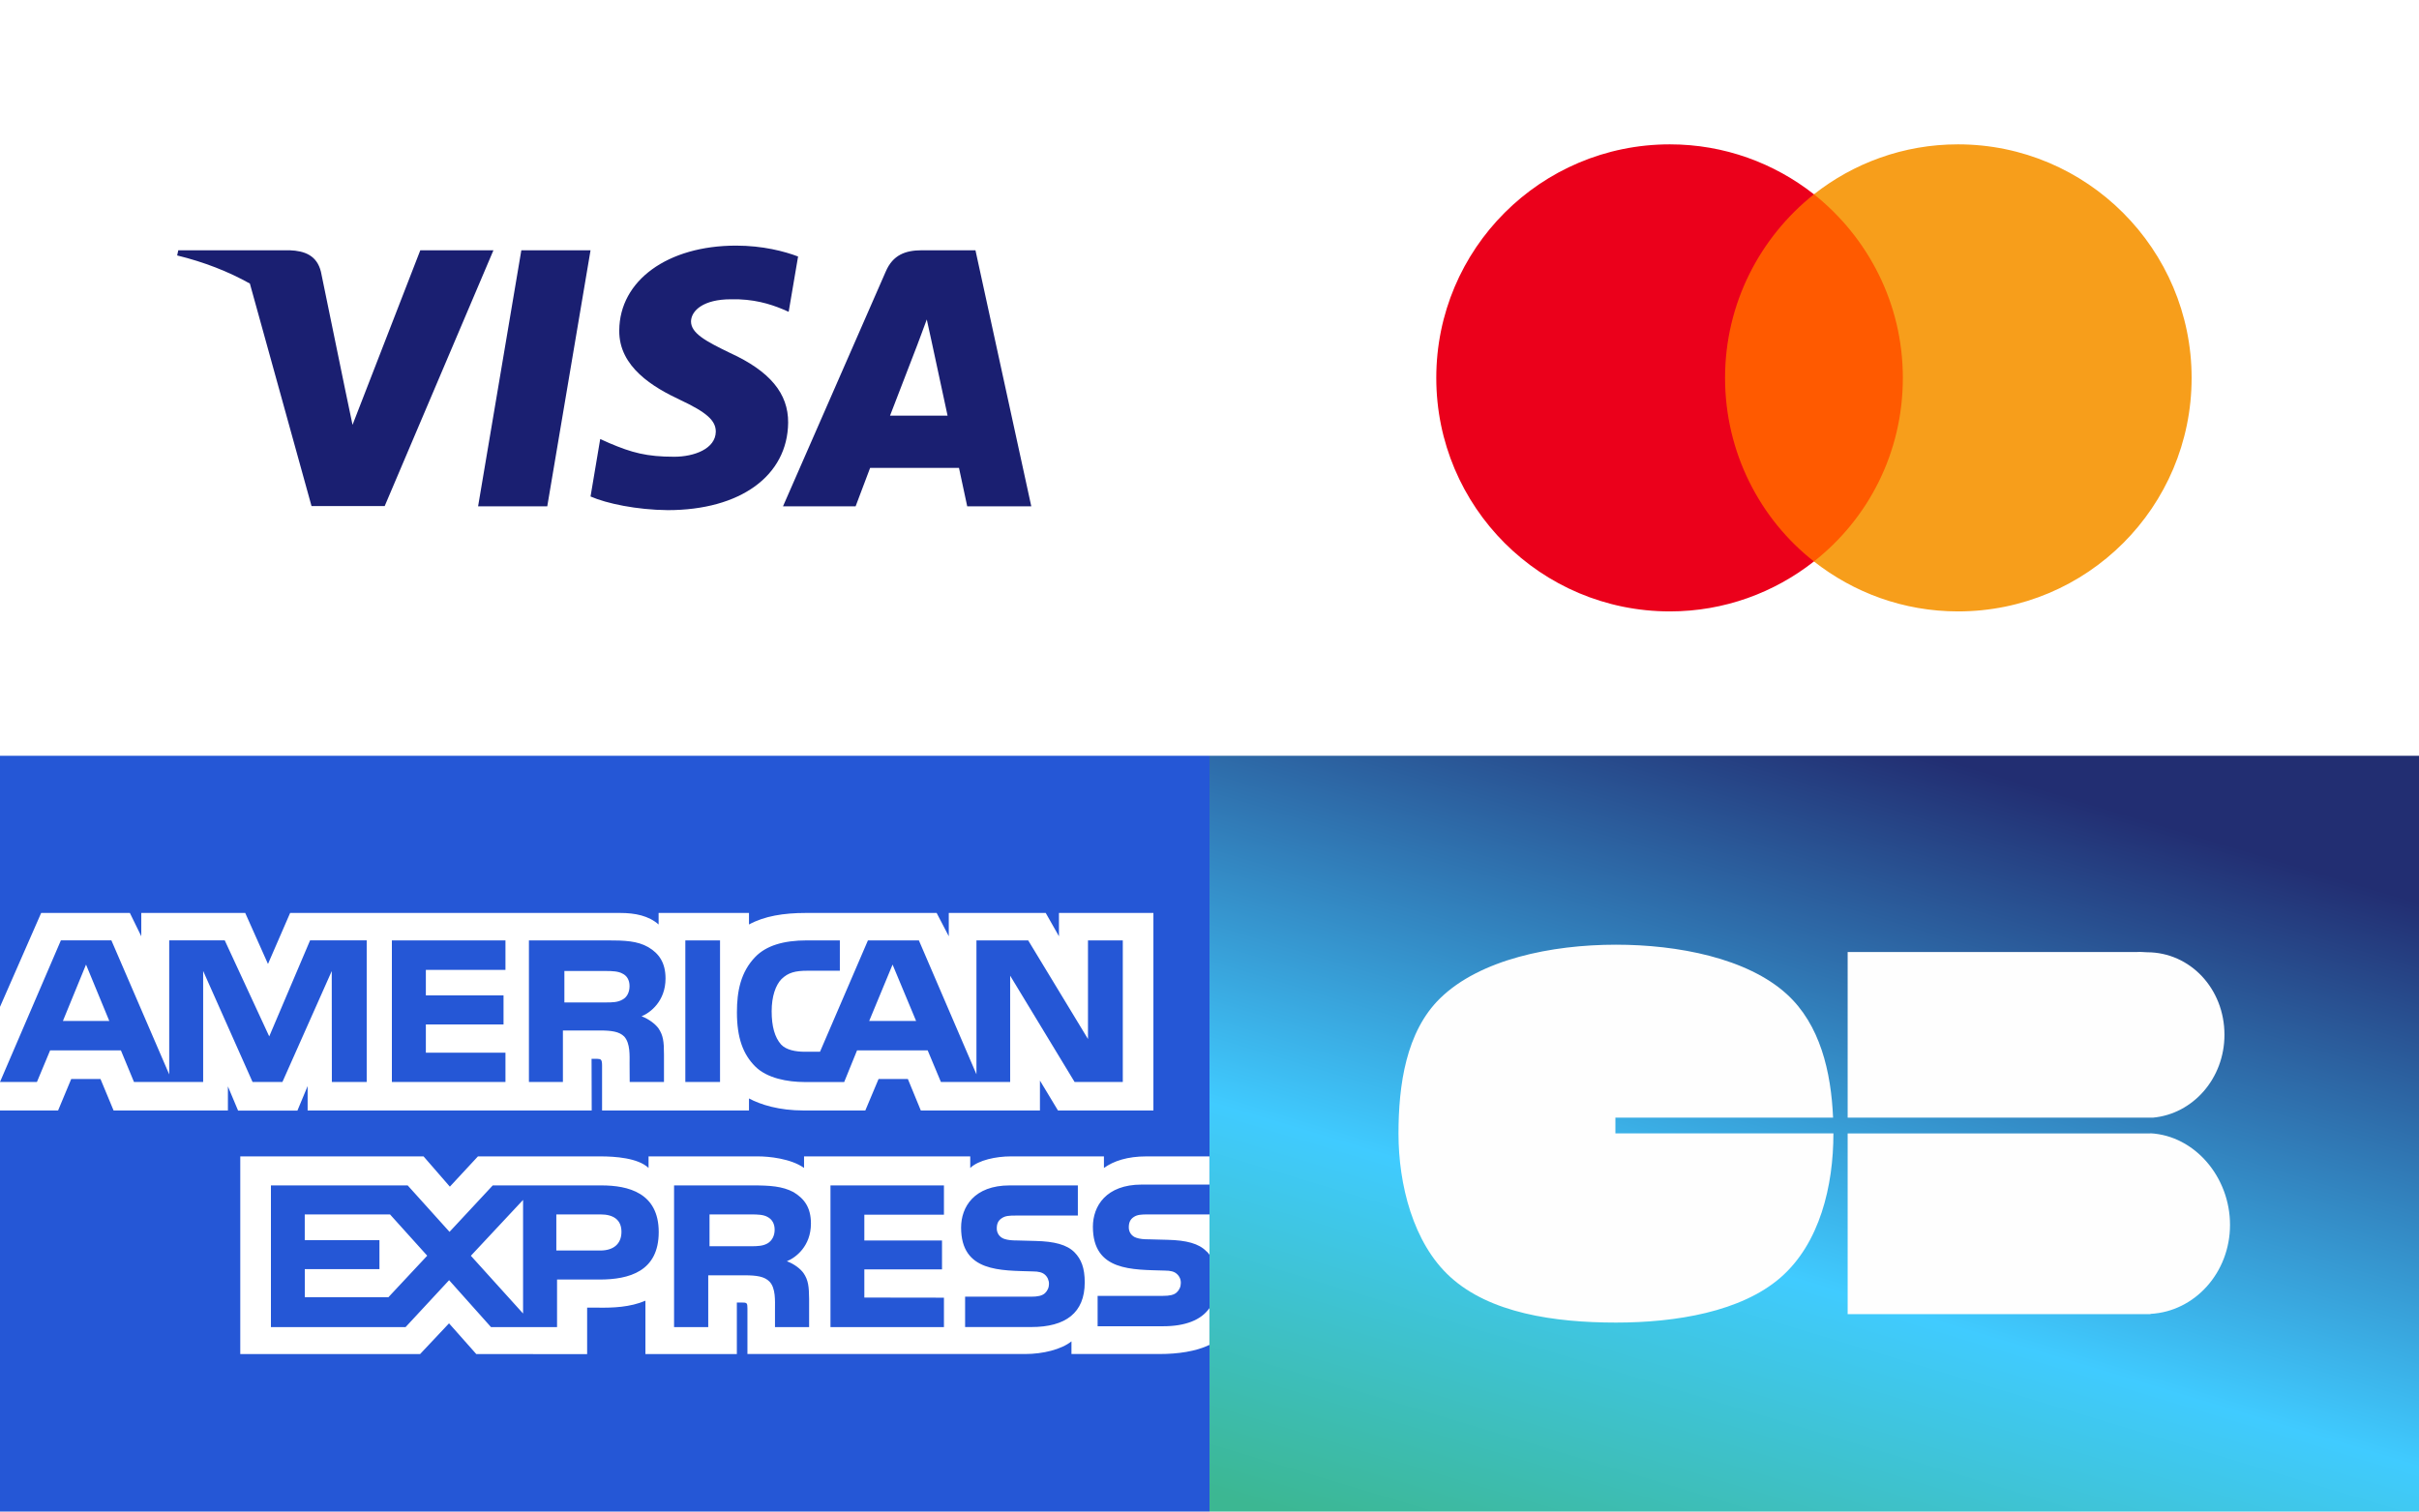
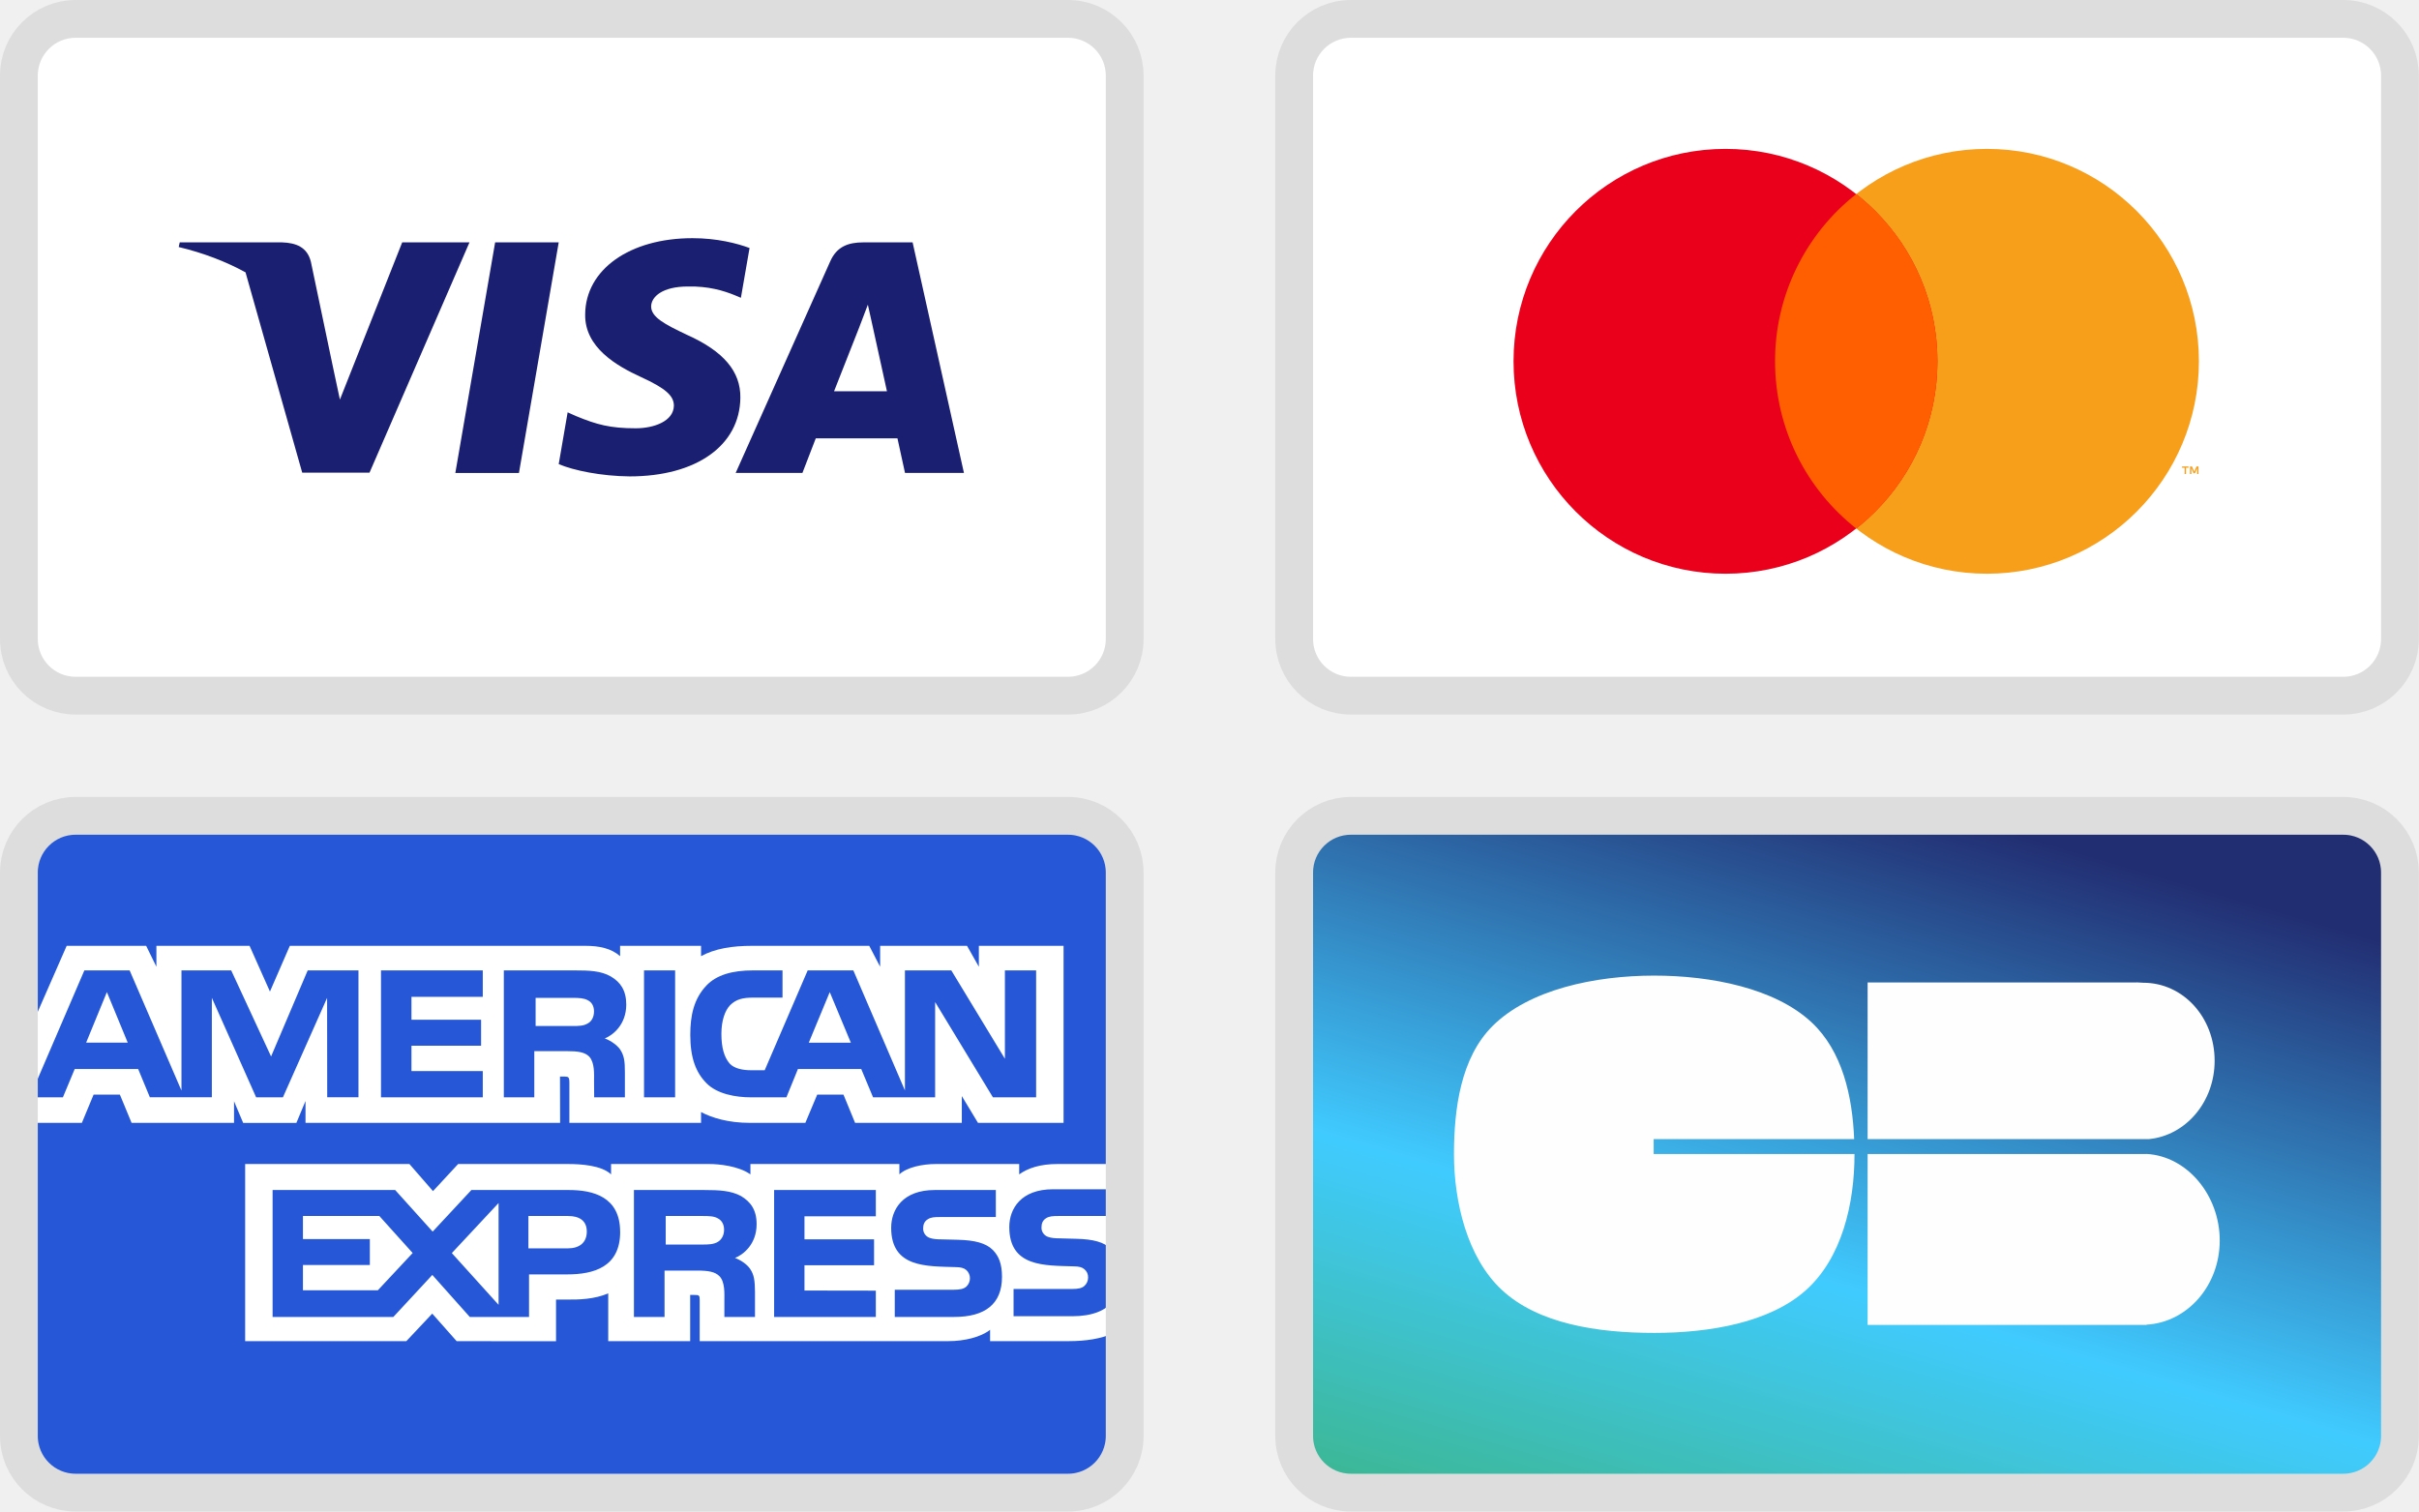
<svg xmlns="http://www.w3.org/2000/svg" width="64" height="40" viewBox="0 0 64 40" fill="none">
-   <g clip-path="url(#clip0_18_3015)">
-     <rect width="64" height="40" fill="white" />
-     <rect width="32" height="20" fill="white" />
-     <path fill-rule="evenodd" clip-rule="evenodd" d="M19.473 6.5C20.181 6.5 20.754 6.651 21.115 6.788L20.866 8.252L20.701 8.18C20.369 8.043 19.932 7.906 19.337 7.92C18.614 7.92 18.29 8.216 18.282 8.504C18.282 8.821 18.675 9.03 19.315 9.34C20.37 9.823 20.859 10.414 20.852 11.186C20.837 12.591 19.586 13.5 17.665 13.5C16.844 13.492 16.053 13.326 15.624 13.139L15.88 11.618L16.121 11.726C16.716 11.979 17.108 12.087 17.838 12.087C18.366 12.087 18.931 11.877 18.938 11.424C18.938 11.128 18.697 10.912 17.989 10.58C17.296 10.255 16.369 9.715 16.384 8.742C16.392 7.423 17.665 6.5 19.473 6.5ZM12.649 13.399H14.479L15.624 6.623H13.793L12.649 13.399ZM24.392 6.623H25.808L27.285 13.399H25.59C25.59 13.399 25.424 12.62 25.372 12.382H23.021L22.637 13.399H20.716L23.435 7.185C23.624 6.745 23.955 6.623 24.392 6.623ZM24.279 9.103C24.279 9.103 23.699 10.609 23.548 10.999H25.07C24.995 10.66 24.648 9.038 24.648 9.038L24.52 8.454C24.466 8.604 24.388 8.811 24.336 8.95C24.3 9.045 24.276 9.109 24.279 9.103ZM7.662 6.623H4.717L4.687 6.76C5.405 6.935 6.048 7.189 6.611 7.504L8.242 13.392H10.178L13.055 6.623H11.12L9.327 11.243L9.131 10.306L8.491 7.192C8.385 6.76 8.061 6.637 7.662 6.623Z" fill="#1A1F71" />
-     <rect width="32" height="20" transform="translate(0 20)" fill="#2557D6" />
-     <path fill-rule="evenodd" clip-rule="evenodd" d="M0 29.387H1.537L1.884 28.555H2.659L3.005 29.387H6.03V28.75L6.299 29.39H7.869L8.139 28.741V29.387H15.655L15.651 28.02H15.797C15.899 28.024 15.929 28.033 15.929 28.201V29.387H19.816V29.069C20.129 29.236 20.617 29.387 21.259 29.387H22.894L23.244 28.555H24.02L24.362 29.387H27.514V28.596L27.991 29.387H30.516V24.16H28.017V24.777L27.667 24.16H25.102V24.777L24.781 24.16H21.317C20.737 24.16 20.227 24.241 19.816 24.465V24.16H17.425V24.465C17.163 24.234 16.806 24.16 16.409 24.16H7.676L7.09 25.51L6.488 24.16H3.738V24.777L3.436 24.16H1.089L0 26.645V29.387ZM9.702 28.633H8.78L8.777 25.698L7.472 28.633H6.682L5.375 25.695V28.633H3.545L3.199 27.797H1.326L0.977 28.633H0L1.611 24.885H2.947L4.477 28.433V24.885H5.946L7.123 27.427L8.204 24.885H9.702L9.702 28.633ZM2.892 27.019L2.276 25.526L1.664 27.019L2.892 27.019ZM13.373 28.633H10.368V24.886H13.373V25.666H11.267V26.341H13.322V27.11H11.267V27.858H13.373V28.633ZM17.608 25.895C17.608 26.492 17.207 26.801 16.974 26.894C17.17 26.968 17.338 27.1 17.419 27.21C17.546 27.396 17.567 27.562 17.567 27.897V28.633H16.66L16.657 28.161C16.657 27.935 16.678 27.611 16.515 27.43C16.383 27.299 16.183 27.27 15.859 27.27H14.893V28.633H13.994V24.886H16.063C16.523 24.886 16.861 24.898 17.152 25.065C17.437 25.233 17.608 25.477 17.608 25.895ZM16.47 26.452C16.346 26.526 16.201 26.528 16.025 26.528H14.932V25.696H16.04C16.197 25.696 16.36 25.703 16.467 25.764C16.584 25.818 16.656 25.934 16.656 26.095C16.656 26.259 16.587 26.391 16.47 26.452ZM19.05 28.633H18.132V24.886H19.05L19.05 28.633ZM29.706 28.633H28.431L26.726 25.82V28.633H24.894L24.544 27.797H22.675L22.335 28.634H21.282C20.845 28.634 20.292 28.537 19.978 28.219C19.662 27.901 19.497 27.47 19.497 26.788C19.497 26.232 19.596 25.724 19.983 25.323C20.273 25.024 20.729 24.886 21.349 24.886H22.22V25.689H21.367C21.039 25.689 20.854 25.737 20.675 25.911C20.522 26.069 20.416 26.367 20.416 26.76C20.416 27.161 20.497 27.451 20.664 27.64C20.802 27.788 21.054 27.833 21.291 27.833H21.695L22.963 24.886H24.311L25.834 28.43V24.886H27.203L28.785 27.496V24.886H29.706L29.706 28.633ZM24.238 27.019L23.615 25.526L22.996 27.019H24.238ZM31.998 34.617C31.779 34.935 31.354 35.097 30.777 35.097H29.04V34.293H30.77C30.942 34.293 31.062 34.27 31.134 34.2C31.168 34.169 31.195 34.131 31.213 34.089C31.232 34.047 31.241 34.001 31.241 33.955C31.243 33.908 31.234 33.861 31.215 33.819C31.196 33.776 31.167 33.738 31.131 33.708C31.066 33.65 30.97 33.624 30.814 33.624C29.969 33.596 28.915 33.65 28.915 32.464C28.915 31.92 29.262 31.348 30.206 31.348H31.998V30.602H30.333C29.831 30.602 29.466 30.722 29.207 30.908V30.602H26.745C26.351 30.602 25.889 30.7 25.67 30.908V30.602H21.273V30.908C20.923 30.657 20.332 30.602 20.06 30.602H17.159V30.908C16.882 30.642 16.266 30.602 15.891 30.602H12.645L11.902 31.403L11.206 30.602H6.357V35.833H11.115L11.88 35.02L12.601 35.833L15.534 35.835V34.605H15.822C16.212 34.611 16.671 34.595 17.076 34.421V35.833H19.495V34.469H19.611C19.761 34.469 19.775 34.475 19.775 34.623V35.832H27.123C27.59 35.832 28.078 35.713 28.348 35.497V35.832H30.679C31.164 35.832 31.637 35.764 31.998 35.591L31.998 34.617ZM17.428 32.605C17.428 33.646 16.647 33.861 15.861 33.861H14.738V35.119H12.99L11.882 33.878L10.731 35.119H7.168V31.37H10.786L11.893 32.599L13.037 31.37H15.911C16.625 31.37 17.428 31.567 17.428 32.605ZM10.275 34.33H8.064V33.585H10.039V32.819H8.063V32.138H10.319L11.303 33.23L10.275 34.33ZM13.839 34.76L12.458 33.232L13.839 31.754V34.76ZM15.882 33.093H14.719V32.138H15.892C16.217 32.138 16.442 32.27 16.442 32.598C16.442 32.922 16.227 33.093 15.882 33.093ZM21.972 31.37H24.974V32.145H22.868V32.827H24.923V33.592H22.868V34.338L24.974 34.341V35.119H21.972V31.37ZM20.818 33.377C21.018 33.45 21.182 33.582 21.259 33.691C21.385 33.875 21.404 34.045 21.407 34.376V35.119H20.504V34.65C20.504 34.424 20.526 34.091 20.359 33.916C20.227 33.782 20.027 33.749 19.699 33.749H18.738V35.119H17.834V31.37H19.91C20.366 31.37 20.698 31.39 20.993 31.547C21.277 31.718 21.455 31.952 21.455 32.379C21.455 32.978 21.054 33.283 20.818 33.377ZM20.309 32.903C20.189 32.974 20.041 32.98 19.865 32.98H18.772V32.138H19.88C20.04 32.138 20.2 32.142 20.309 32.206C20.426 32.267 20.495 32.383 20.495 32.543C20.495 32.703 20.426 32.833 20.309 32.903ZM28.43 33.142C28.605 33.322 28.699 33.55 28.699 33.936C28.699 34.742 28.193 35.118 27.286 35.118H25.534V34.315H27.279C27.45 34.315 27.571 34.292 27.647 34.222C27.68 34.191 27.707 34.153 27.725 34.111C27.744 34.069 27.753 34.023 27.753 33.978C27.754 33.931 27.744 33.884 27.725 33.841C27.706 33.798 27.678 33.76 27.643 33.73C27.575 33.672 27.479 33.646 27.323 33.646C26.482 33.618 25.428 33.672 25.428 32.486C25.428 31.942 25.771 31.37 26.714 31.37H28.517V32.168H26.867C26.704 32.168 26.598 32.174 26.507 32.236C26.409 32.297 26.372 32.386 26.372 32.506C26.37 32.567 26.389 32.627 26.424 32.678C26.46 32.728 26.51 32.765 26.569 32.785C26.664 32.817 26.766 32.827 26.918 32.827L27.403 32.84C27.891 32.852 28.227 32.936 28.43 33.142ZM32 32.138H30.36C30.197 32.138 30.088 32.144 29.996 32.206C29.902 32.267 29.865 32.357 29.865 32.476C29.863 32.537 29.881 32.598 29.916 32.648C29.952 32.699 30.003 32.736 30.062 32.755C30.156 32.788 30.258 32.797 30.409 32.797L30.896 32.81C31.388 32.822 31.716 32.907 31.916 33.112C31.953 33.14 31.975 33.172 32 33.205V32.138Z" fill="white" />
-     <rect width="32" height="20" transform="translate(32)" fill="white" />
-     <g clip-path="url(#clip1_18_3015)">
-       <path d="M50.688 5.142H45.28V14.858H50.688V5.142Z" fill="#FF5A00" />
-       <path d="M45.64 10C45.64 8.026 46.568 6.274 47.992 5.142C46.944 4.318 45.622 3.82 44.18 3.82C40.764 3.82 38 6.584 38 10C38 13.416 40.764 16.18 44.18 16.18C45.622 16.18 46.944 15.682 47.992 14.858C46.566 13.742 45.64 11.974 45.64 10Z" fill="#EB001B" />
-       <path d="M57.984 10C57.984 13.416 55.22 16.18 51.804 16.18C50.362 16.18 49.04 15.682 47.992 14.858C49.434 13.724 50.344 11.974 50.344 10C50.344 8.026 49.416 6.274 47.992 5.142C49.038 4.318 50.36 3.82 51.802 3.82C55.22 3.82 57.984 6.602 57.984 10Z" fill="#F79E1B" />
-     </g>
-     <rect width="32" height="20" transform="translate(32 20)" fill="url(#paint0_linear_18_3015)" />
-     <path fill-rule="evenodd" clip-rule="evenodd" d="M42.739 29.577H48.498C48.446 28.364 48.156 27.114 47.276 26.311C46.228 25.355 44.393 25 42.753 25C41.046 25 39.158 25.389 38.105 26.415C37.196 27.299 37 28.722 37 30C37 31.338 37.384 32.895 38.37 33.792C39.417 34.747 41.115 35 42.753 35C44.344 35 46.067 34.714 47.109 33.808C48.148 32.903 48.507 31.379 48.507 30V29.993H42.739V29.577ZM48.884 29.994V34.776H56.895V34.77C58.068 34.708 59 33.678 59 32.414C59 31.15 58.068 30.054 56.895 29.991V29.994H48.884ZM56.804 25.2C57.947 25.2 58.853 26.166 58.853 27.384C58.853 28.538 58.021 29.48 56.961 29.577H48.884V25.193H56.551C56.598 25.188 56.653 25.192 56.707 25.195C56.741 25.198 56.774 25.2 56.804 25.2Z" fill="#FEFEFE" />
-   </g>
+   <rect x="34.24" y="0.5" width="29.256" height="17.91" rx="1.5" fill="white" />
+   <path fill-rule="evenodd" clip-rule="evenodd" d="M58.166 12.544V12.344H58.114L58.054 12.482L57.994 12.344H57.941V12.544H57.978V12.393L58.035 12.524H58.073L58.13 12.393V12.544H58.167H58.166ZM57.835 12.544V12.378H57.902V12.344H57.731V12.378H57.798V12.544H57.835ZM58.177 9.561C58.177 12.666 55.666 15.183 52.569 15.183C49.473 15.183 46.962 12.666 46.962 9.561C46.962 6.457 49.473 3.94 52.569 3.94C55.666 3.94 58.177 6.457 58.177 9.561Z" fill="#F79F1A" />
+   <path fill-rule="evenodd" clip-rule="evenodd" d="M51.259 9.561C51.259 12.666 48.748 15.183 45.652 15.183C42.555 15.183 40.044 12.666 40.044 9.561C40.044 6.457 42.555 3.94 45.652 3.94C48.748 3.94 51.259 6.457 51.259 9.561V9.561Z" fill="#EA001B" />
+   <path fill-rule="evenodd" clip-rule="evenodd" d="M49.111 5.136C48.441 5.662 47.899 6.334 47.527 7.101C47.154 7.867 46.962 8.708 46.963 9.561C46.963 11.357 47.803 12.957 49.111 13.987C50.419 12.957 51.259 11.357 51.259 9.561C51.26 8.708 51.067 7.867 50.695 7.101C50.323 6.334 49.781 5.662 49.111 5.136Z" fill="#FF5F01" />
+   <rect x="34.24" y="0.5" width="29.256" height="17.91" rx="1.5" stroke="#DDDDDD" />
+   <rect x="34.24" y="21.59" width="29.256" height="17.91" rx="1.5" fill="url(#paint0_linear_1008_45704)" />
+   <path fill-rule="evenodd" clip-rule="evenodd" d="M43.752 30.145H49.056C49.009 28.999 48.742 27.817 47.932 27.057C46.967 26.153 45.276 25.818 43.766 25.818C42.194 25.818 40.455 26.186 39.485 27.156C38.649 27.992 38.468 29.337 38.468 30.545C38.468 31.811 38.822 33.283 39.729 34.131C40.694 35.033 42.258 35.273 43.766 35.273C45.231 35.273 46.818 35.002 47.777 34.145C48.734 33.29 49.065 31.849 49.065 30.545V30.539H43.752V30.145ZM49.412 30.539V35.061H56.79V35.055C57.869 34.996 58.728 34.023 58.728 32.828C58.728 31.632 57.869 30.596 56.79 30.537V30.539H49.412ZM56.706 26.007C57.758 26.007 58.593 26.92 58.593 28.072C58.593 29.163 57.826 30.053 56.851 30.145H49.412V26H56.473C56.517 25.995 56.567 25.999 56.617 26.002C56.648 26.005 56.678 26.007 56.706 26.007Z" fill="#FEFEFE" />
+   <rect x="34.24" y="21.59" width="29.256" height="17.91" rx="1.5" stroke="#DDDDDD" />
+   <rect x="0.5" y="0.5" width="29.256" height="17.91" rx="1.5" fill="white" />
+   <path d="M13.73 12.516H12.047L13.1 6.414H14.782L13.73 12.516Z" fill="#1A1F71" />
+   <path d="M19.831 6.563C19.499 6.44 18.972 6.303 18.321 6.303C16.659 6.303 15.489 7.134 15.482 8.322C15.468 9.198 16.32 9.685 16.957 9.977C17.608 10.276 17.829 10.471 17.829 10.737C17.822 11.146 17.303 11.334 16.818 11.334C16.146 11.334 15.786 11.237 15.239 11.01L15.018 10.912L14.782 12.282C15.177 12.45 15.904 12.6 16.659 12.607C18.425 12.607 19.575 11.789 19.588 10.523C19.595 9.828 19.145 9.296 18.176 8.861C17.587 8.582 17.227 8.394 17.227 8.108C17.233 7.848 17.531 7.582 18.196 7.582C18.743 7.569 19.145 7.692 19.449 7.816L19.602 7.881L19.831 6.563V6.563V6.563Z" fill="#1A1F71" />
+   <path fill-rule="evenodd" clip-rule="evenodd" d="M22.843 6.414H24.145L25.503 12.515H23.944C23.944 12.515 23.792 11.814 23.744 11.6H21.583L21.23 12.515H19.464L21.964 6.92C22.137 6.524 22.442 6.414 22.843 6.414ZM22.739 8.647C22.739 8.647 22.206 10.004 22.067 10.354H23.466C23.397 10.049 23.078 8.589 23.078 8.589L22.961 8.063C22.911 8.198 22.84 8.384 22.791 8.51C22.759 8.595 22.736 8.652 22.739 8.647Z" fill="#1A1F71" />
+   <path fill-rule="evenodd" clip-rule="evenodd" d="M4.755 6.414H7.463C7.83 6.427 8.128 6.537 8.225 6.927L8.813 9.731L8.813 9.731L8.993 10.575L10.641 6.414H12.421L9.776 12.509H7.996L6.496 7.207C5.979 6.924 5.388 6.695 4.728 6.537L4.755 6.414Z" fill="#1A1F71" />
+   <rect x="0.5" y="0.5" width="29.256" height="17.91" rx="1.5" stroke="#DDDDDD" />
+   <rect x="0.5" y="21.59" width="29.256" height="17.91" rx="1.5" fill="#2557D6" />
+   <path fill-rule="evenodd" clip-rule="evenodd" d="M0.788 29.715H2.166L2.476 28.968H3.172L3.481 29.714H6.192V29.144L6.434 29.717H7.841L8.083 29.136V29.715H14.819L14.816 28.49H14.946C15.037 28.493 15.064 28.501 15.064 28.651V29.715H18.548V29.429C18.829 29.579 19.266 29.715 19.841 29.715H21.307L21.621 28.968H22.316L22.623 29.714H25.447V29.006L25.875 29.715H28.139V25.03H25.898V25.583L25.585 25.03H23.286V25.583L22.998 25.03H19.893C19.374 25.03 18.917 25.102 18.548 25.303V25.03H16.406V25.303C16.171 25.096 15.851 25.03 15.495 25.03H7.668L7.142 26.24L6.603 25.03H4.138V25.583L3.867 25.03H1.764L0.788 27.257V29.715ZM9.484 29.038H8.657L8.654 26.408L7.485 29.039H6.777L5.605 26.406V29.038H3.965L3.655 28.289H1.977L1.664 29.039H0.788L2.232 25.68H3.43L4.801 28.86V25.68H6.117L7.172 27.958L8.141 25.68H9.484V29.038H9.484V29.038ZM3.38 27.593L2.828 26.254L2.279 27.592H3.38V27.593ZM12.773 29.039H10.08V25.68H12.773V26.38H10.886V26.985H12.728V27.673H10.886V28.344H12.773V29.039V29.039ZM16.569 26.585C16.569 27.12 16.21 27.397 16.001 27.48C16.177 27.547 16.328 27.665 16.4 27.763C16.514 27.93 16.533 28.079 16.533 28.379V29.039H15.72L15.717 28.616C15.717 28.413 15.736 28.123 15.589 27.961C15.472 27.843 15.292 27.817 15.002 27.817H14.136V29.039H13.33V25.68H15.185C15.597 25.68 15.9 25.691 16.161 25.841C16.416 25.991 16.569 26.21 16.569 26.585V26.585ZM15.55 27.084C15.439 27.151 15.308 27.152 15.151 27.152H14.171V26.407H15.164C15.305 26.407 15.451 26.413 15.546 26.467C15.651 26.516 15.716 26.62 15.716 26.764C15.716 26.911 15.654 27.029 15.55 27.084V27.084ZM17.862 29.039H17.039V25.68H17.862V29.039H17.862ZM27.412 29.039H26.27L24.741 26.518V29.039H23.099L22.786 28.29H21.111L20.806 29.039H19.863C19.471 29.039 18.975 28.953 18.694 28.668C18.41 28.382 18.263 27.996 18.263 27.385C18.263 26.887 18.351 26.432 18.698 26.072C18.958 25.804 19.366 25.68 19.922 25.68H20.703V26.4H19.939C19.644 26.4 19.478 26.444 19.318 26.599C19.181 26.74 19.086 27.008 19.086 27.36C19.086 27.719 19.158 27.979 19.308 28.149C19.433 28.281 19.658 28.322 19.87 28.322H20.232L21.369 25.68H22.577L23.942 28.857V25.68H25.169L26.587 28.019V25.68H27.413V29.039H27.412ZM22.511 27.593L21.953 26.254L21.398 27.593H22.511ZM29.467 34.402C29.271 34.687 28.889 34.832 28.372 34.832H26.816V34.111H28.366C28.52 34.111 28.628 34.091 28.692 34.028C28.723 34 28.747 33.966 28.763 33.929C28.78 33.891 28.788 33.85 28.788 33.809C28.79 33.767 28.782 33.725 28.765 33.686C28.747 33.648 28.722 33.614 28.689 33.587C28.631 33.536 28.546 33.512 28.405 33.512C27.648 33.487 26.703 33.536 26.703 32.472C26.703 31.985 27.014 31.472 27.861 31.472H29.467V30.804H27.974C27.524 30.804 27.197 30.911 26.965 31.078V30.804H24.758C24.405 30.804 23.991 30.891 23.795 31.078V30.804H19.854V31.078C19.54 30.853 19.011 30.804 18.767 30.804H16.167V31.078C15.919 30.839 15.367 30.804 15.031 30.804H12.121L11.456 31.521L10.832 30.804H6.486V35.492H10.75L11.436 34.763L12.082 35.492L14.711 35.494V34.391H14.969C15.318 34.396 15.729 34.383 16.092 34.227V35.492H18.26V34.269H18.365C18.499 34.269 18.512 34.275 18.512 34.407V35.491H25.097C25.516 35.491 25.953 35.384 26.195 35.191V35.491H28.284C28.719 35.491 29.143 35.43 29.466 35.275V34.402L29.467 34.402ZM16.408 32.599C16.408 33.532 15.708 33.725 15.004 33.725H13.997V34.852H12.43L11.438 33.739L10.406 34.852H7.212V31.492H10.455L11.447 32.593L12.472 31.492H15.049C15.688 31.492 16.407 31.668 16.407 32.599H16.408ZM9.997 34.145H8.015V33.477H9.785V32.791H8.015V32.18H10.037L10.918 33.159L9.997 34.145V34.145ZM13.191 34.53L11.954 33.161L13.191 31.836V34.53ZM15.022 33.036H13.98V32.18H15.032C15.322 32.18 15.525 32.298 15.525 32.592C15.525 32.883 15.332 33.036 15.022 33.036ZM20.481 31.492H23.172V32.187H21.284V32.797H23.125V33.483H21.284V34.152L23.172 34.155V34.852H20.481V31.492V31.492ZM19.446 33.29C19.626 33.356 19.772 33.474 19.841 33.572C19.955 33.737 19.971 33.89 19.975 34.186V34.852H19.165V34.431C19.165 34.229 19.185 33.93 19.035 33.773C18.917 33.653 18.738 33.624 18.443 33.624H17.582V34.852H16.772V31.492H18.633C19.041 31.492 19.338 31.51 19.603 31.65C19.858 31.803 20.018 32.014 20.018 32.396C20.018 32.933 19.658 33.206 19.446 33.29V33.29ZM18.99 32.866C18.883 32.929 18.75 32.935 18.592 32.935H17.613V32.18H18.606C18.749 32.18 18.892 32.183 18.99 32.241C19.095 32.295 19.157 32.399 19.157 32.543C19.157 32.687 19.095 32.803 18.99 32.866V32.866ZM26.269 33.08C26.426 33.242 26.51 33.446 26.51 33.791C26.51 34.514 26.056 34.851 25.244 34.851H23.673V34.131H25.237C25.39 34.131 25.498 34.111 25.567 34.048C25.597 34.02 25.621 33.986 25.637 33.948C25.654 33.911 25.662 33.87 25.662 33.829C25.663 33.787 25.654 33.745 25.637 33.707C25.62 33.668 25.595 33.634 25.563 33.607C25.502 33.555 25.417 33.532 25.276 33.532C24.522 33.507 23.578 33.555 23.578 32.492C23.578 32.005 23.886 31.492 24.731 31.492H26.347V32.207H24.868C24.721 32.207 24.626 32.212 24.545 32.267C24.457 32.322 24.424 32.403 24.424 32.51C24.423 32.565 24.439 32.619 24.471 32.664C24.503 32.709 24.548 32.742 24.6 32.76C24.686 32.789 24.777 32.798 24.914 32.798L25.348 32.809C25.786 32.82 26.086 32.895 26.269 33.08V33.08ZM29.468 32.18H27.999C27.852 32.18 27.755 32.186 27.672 32.241C27.588 32.295 27.555 32.376 27.555 32.483C27.553 32.538 27.569 32.592 27.601 32.637C27.633 32.683 27.678 32.716 27.731 32.733C27.816 32.762 27.907 32.771 28.042 32.771L28.479 32.783C28.919 32.793 29.214 32.869 29.393 33.053C29.426 33.079 29.446 33.107 29.468 33.136V32.18Z" fill="white" />
+   <rect x="0.5" y="21.59" width="29.256" height="17.91" rx="1.5" stroke="#DDDDDD" />
  <defs>
-     <linearGradient id="paint0_linear_18_3015" x1="8.43" y1="-3.232" x2="1.448" y2="19.93" gradientUnits="userSpaceOnUse">
+     <linearGradient id="paint0_linear_1008_45704" x1="41.947" y1="18.695" x2="35.803" y2="39.508" gradientUnits="userSpaceOnUse">
      <stop stop-color="#222E72" />
      <stop offset="0.592" stop-color="#40CBFF" />
      <stop offset="1" stop-color="#3CB792" />
    </linearGradient>
-     <clipPath id="clip0_18_3015">
-       <rect width="64" height="40" fill="white" />
-     </clipPath>
-     <clipPath id="clip1_18_3015">
-       <rect width="20" height="12.36" fill="white" transform="translate(38 3.82001)" />
-     </clipPath>
  </defs>
</svg>
